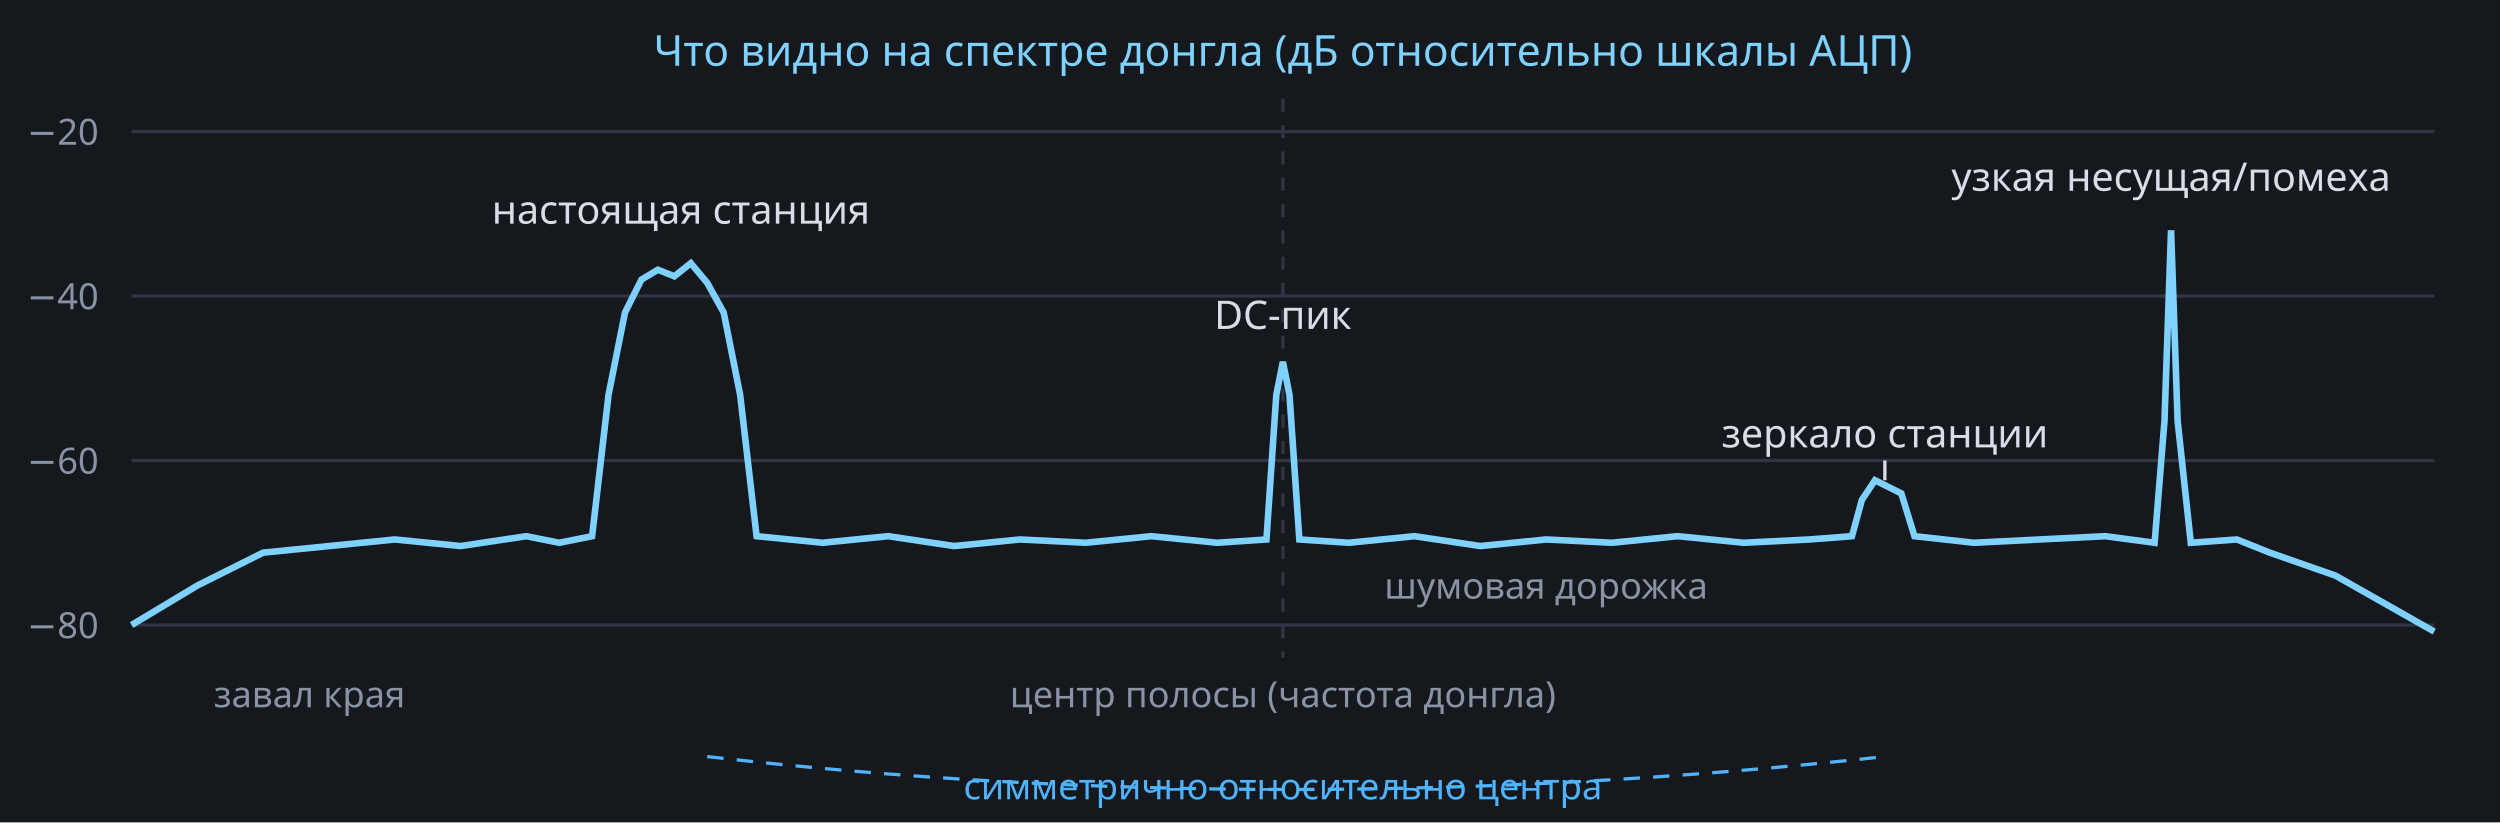
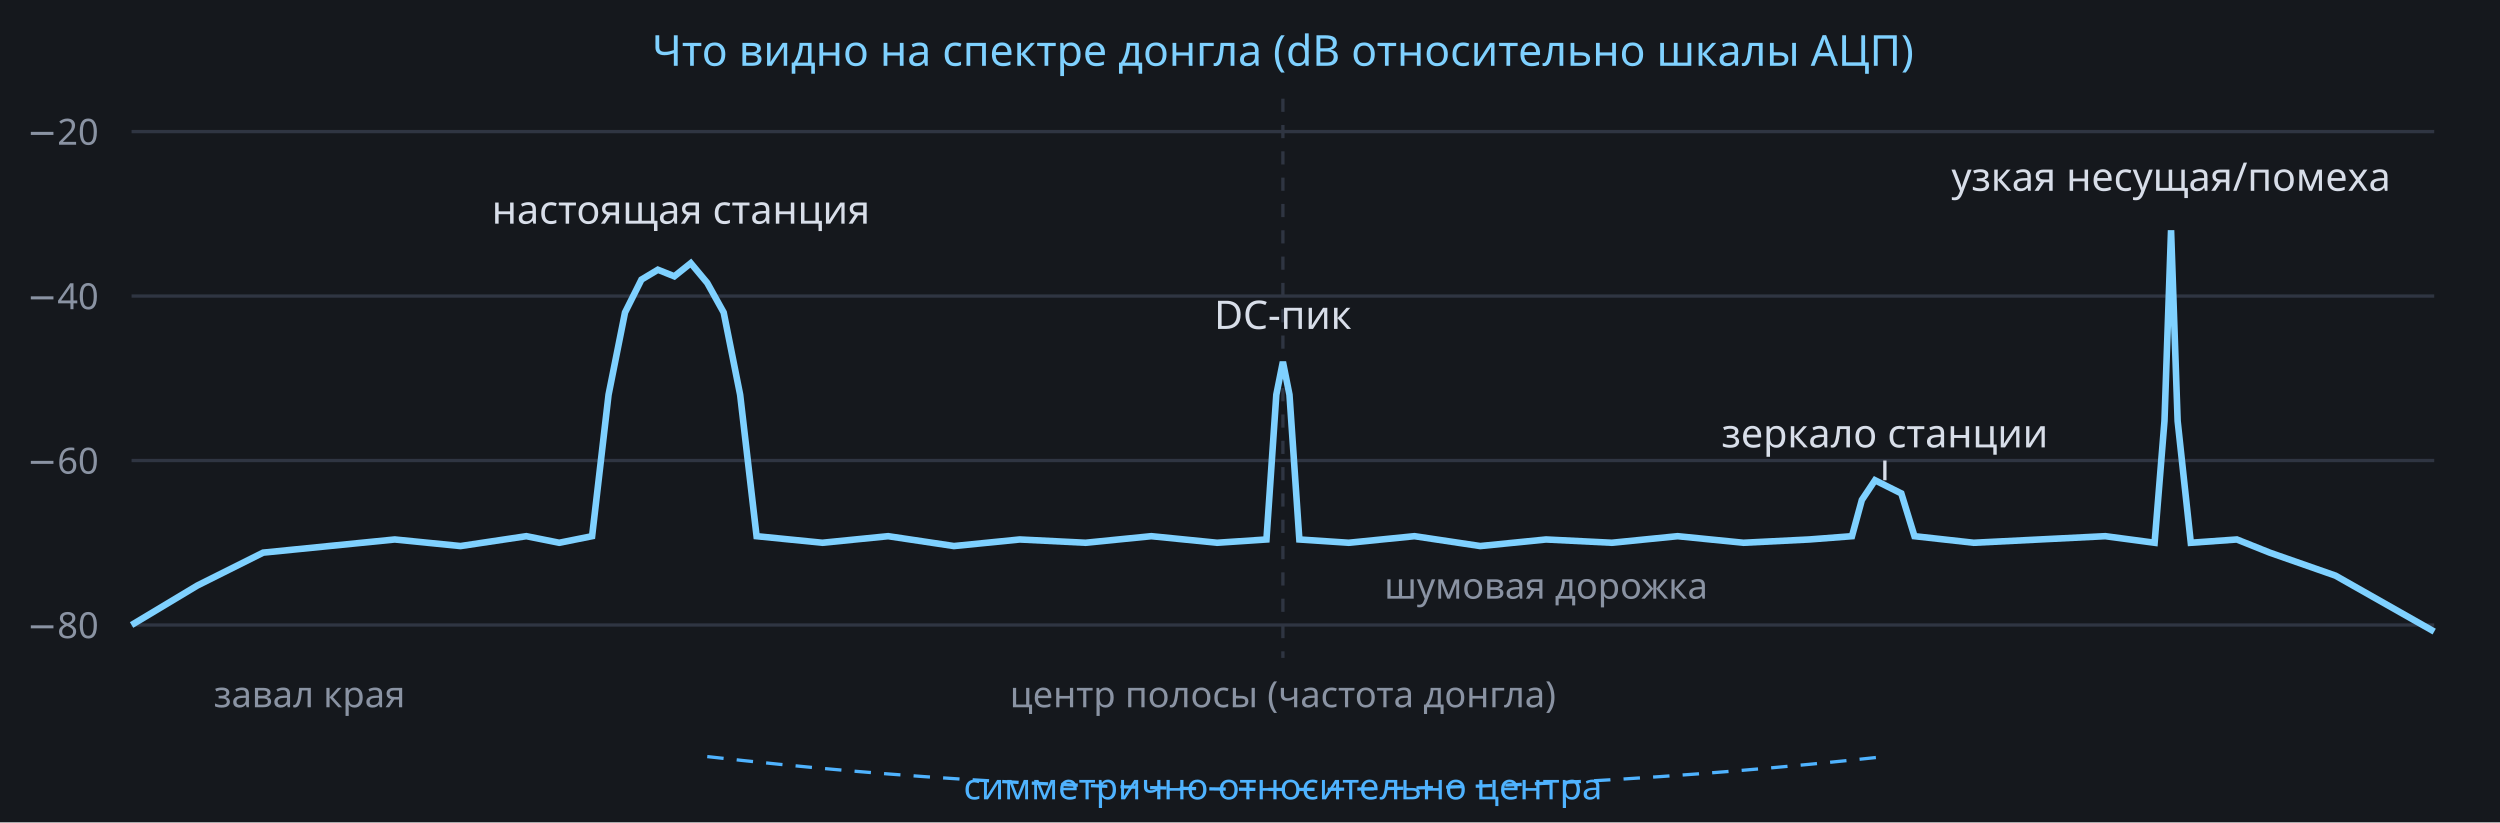
<svg xmlns="http://www.w3.org/2000/svg" width="760" height="250" viewBox="0 0 760 250">
  <rect x="0" y="0" width="760" height="250" fill="#15181d" />
  <line x1="40" y1="40" x2="740" y2="40" stroke="#2f3542" />
  <line x1="40" y1="90" x2="740" y2="90" stroke="#2f3542" />
  <line x1="40" y1="140" x2="740" y2="140" stroke="#2f3542" />
  <line x1="40" y1="190" x2="740" y2="190" stroke="#2f3542" />
  <line x1="390" y1="30" x2="390" y2="200" stroke="#2f3542" stroke-dasharray="4,4" />
  <text x="30" y="44" font-family="Segoe UI" font-size="11" fill="#8a93a3" text-anchor="end">−20</text>
  <text x="30" y="94" font-family="Segoe UI" font-size="11" fill="#8a93a3" text-anchor="end">−40</text>
  <text x="30" y="144" font-family="Segoe UI" font-size="11" fill="#8a93a3" text-anchor="end">−60</text>
  <text x="30" y="194" font-family="Segoe UI" font-size="11" fill="#8a93a3" text-anchor="end">−80</text>
  <polyline fill="none" stroke="#7fd1ff" stroke-width="2" points="     40,190 60,178 80,168 100,166 120,164 140,166 160,163 170,165 180,163     185,120 190,95 195,85 200,82 205,84 210,80 215,86 220,95 225,120 230,163     250,165 270,163 290,166 310,164 330,165 350,163 370,165 385,164 388,120 390,110 392,120 395,164     410,165 430,163 450,166 470,164 490,165 510,163 530,165 550,164 563,163     566,152 570,146 574,148 578,150 582,163     600,165 620,164 640,163 655,165 658,128 660,70 662,128 666,165     680,164 690,168 710,175 740,192" />
  <text x="207" y="68" font-family="Segoe UI" font-size="12" fill="#d8dee9" text-anchor="middle">настоящая станция</text>
  <text x="390" y="100" font-family="Segoe UI" font-size="12" fill="#d8dee9" text-anchor="middle">DC-пик</text>
  <text x="390" y="215" font-family="Segoe UI" font-size="11" fill="#8a93a3" text-anchor="middle">центр полосы (частота донгла)</text>
  <text x="573" y="136" font-family="Segoe UI" font-size="12" fill="#d8dee9" text-anchor="middle">зеркало станции</text>
  <line x1="573" y1="140" x2="573" y2="146" stroke="#d8dee9" />
  <text x="660" y="58" font-family="Segoe UI" font-size="12" fill="#d8dee9" text-anchor="middle">узкая несущая/помеха</text>
  <text x="470" y="182" font-family="Segoe UI" font-size="11" fill="#8a93a3" text-anchor="middle">шумовая дорожка</text>
  <text x="65" y="215" font-family="Segoe UI" font-size="11" fill="#8a93a3">завал края</text>
-   <text x="390" y="20" font-family="Segoe UI" font-size="13" fill="#7fd1ff" text-anchor="middle">Что видно на спектре донгла (дБ относительно шкалы АЦП)</text>
+   <text x="390" y="20" font-family="Segoe UI" font-size="13" fill="#7fd1ff" text-anchor="middle">Что видно на спектре донгла (dB относительно шкалы АЦП)</text>
  <path d="M 215 230 Q 390 250 573 230" fill="none" stroke="#4fb3ff" stroke-dasharray="5,4" />
  <text x="390" y="243" font-family="Segoe UI" font-size="11" fill="#4fb3ff" text-anchor="middle">симметрично относительно центра</text>
</svg>
